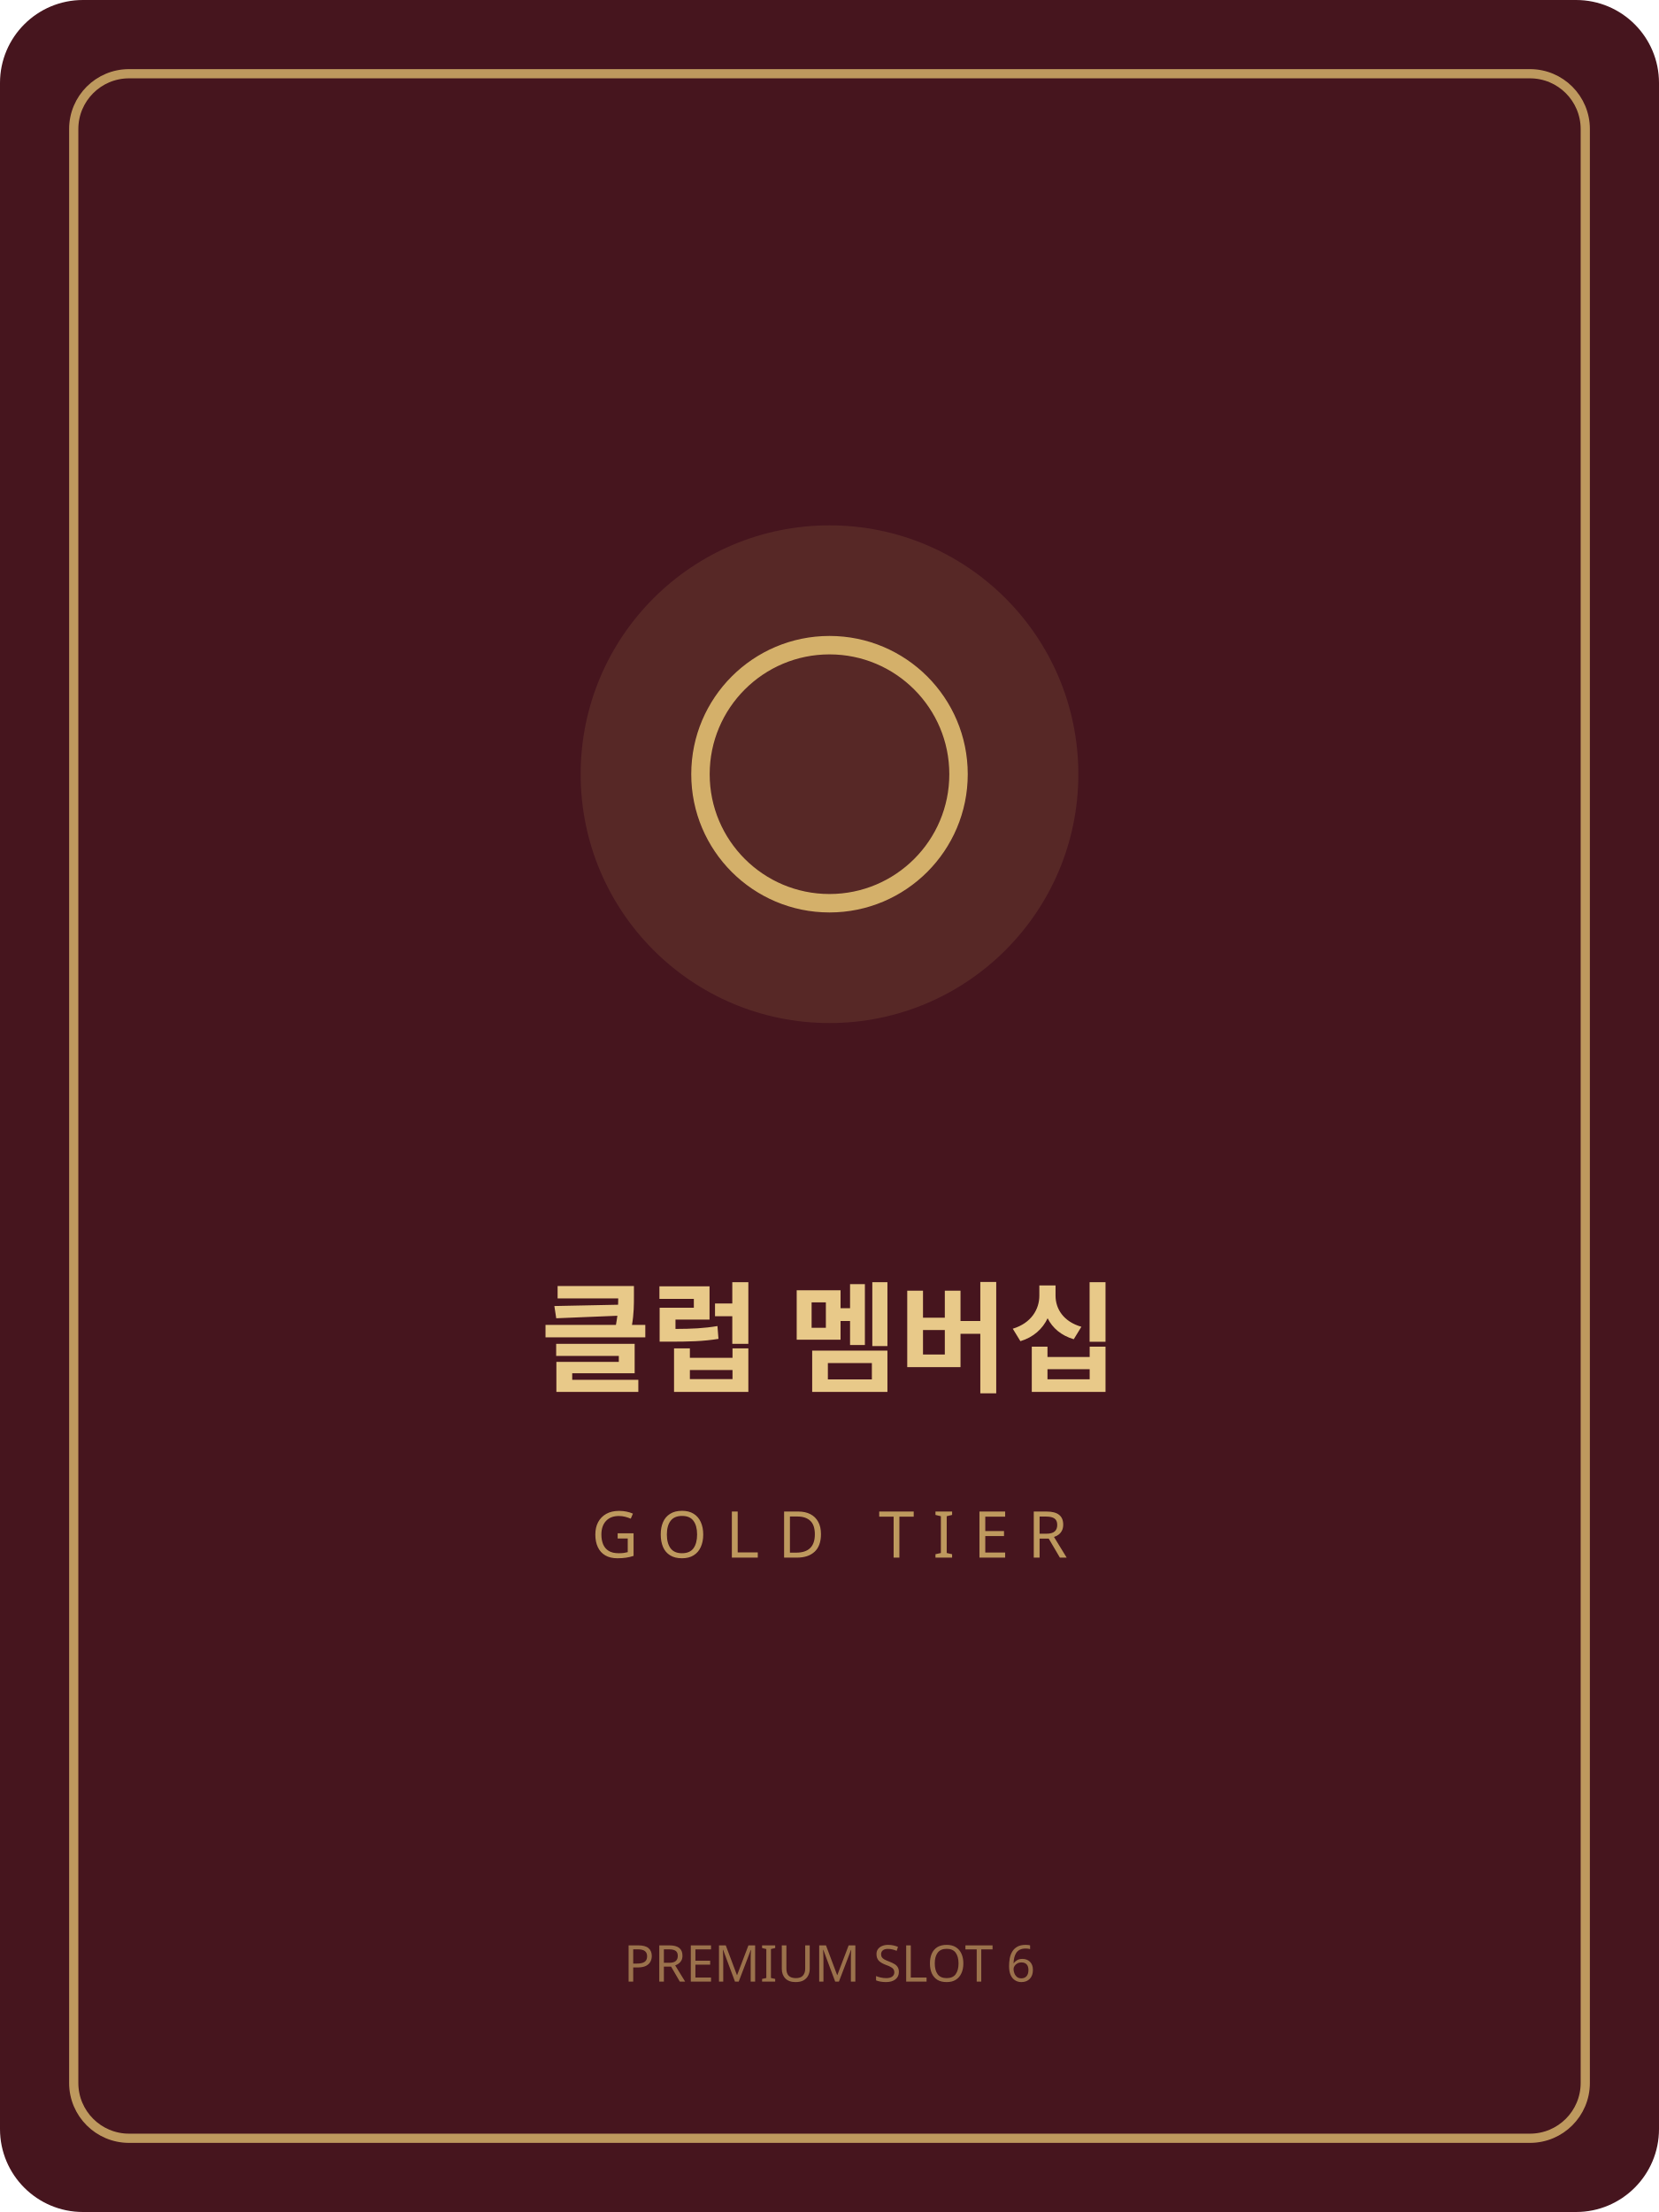
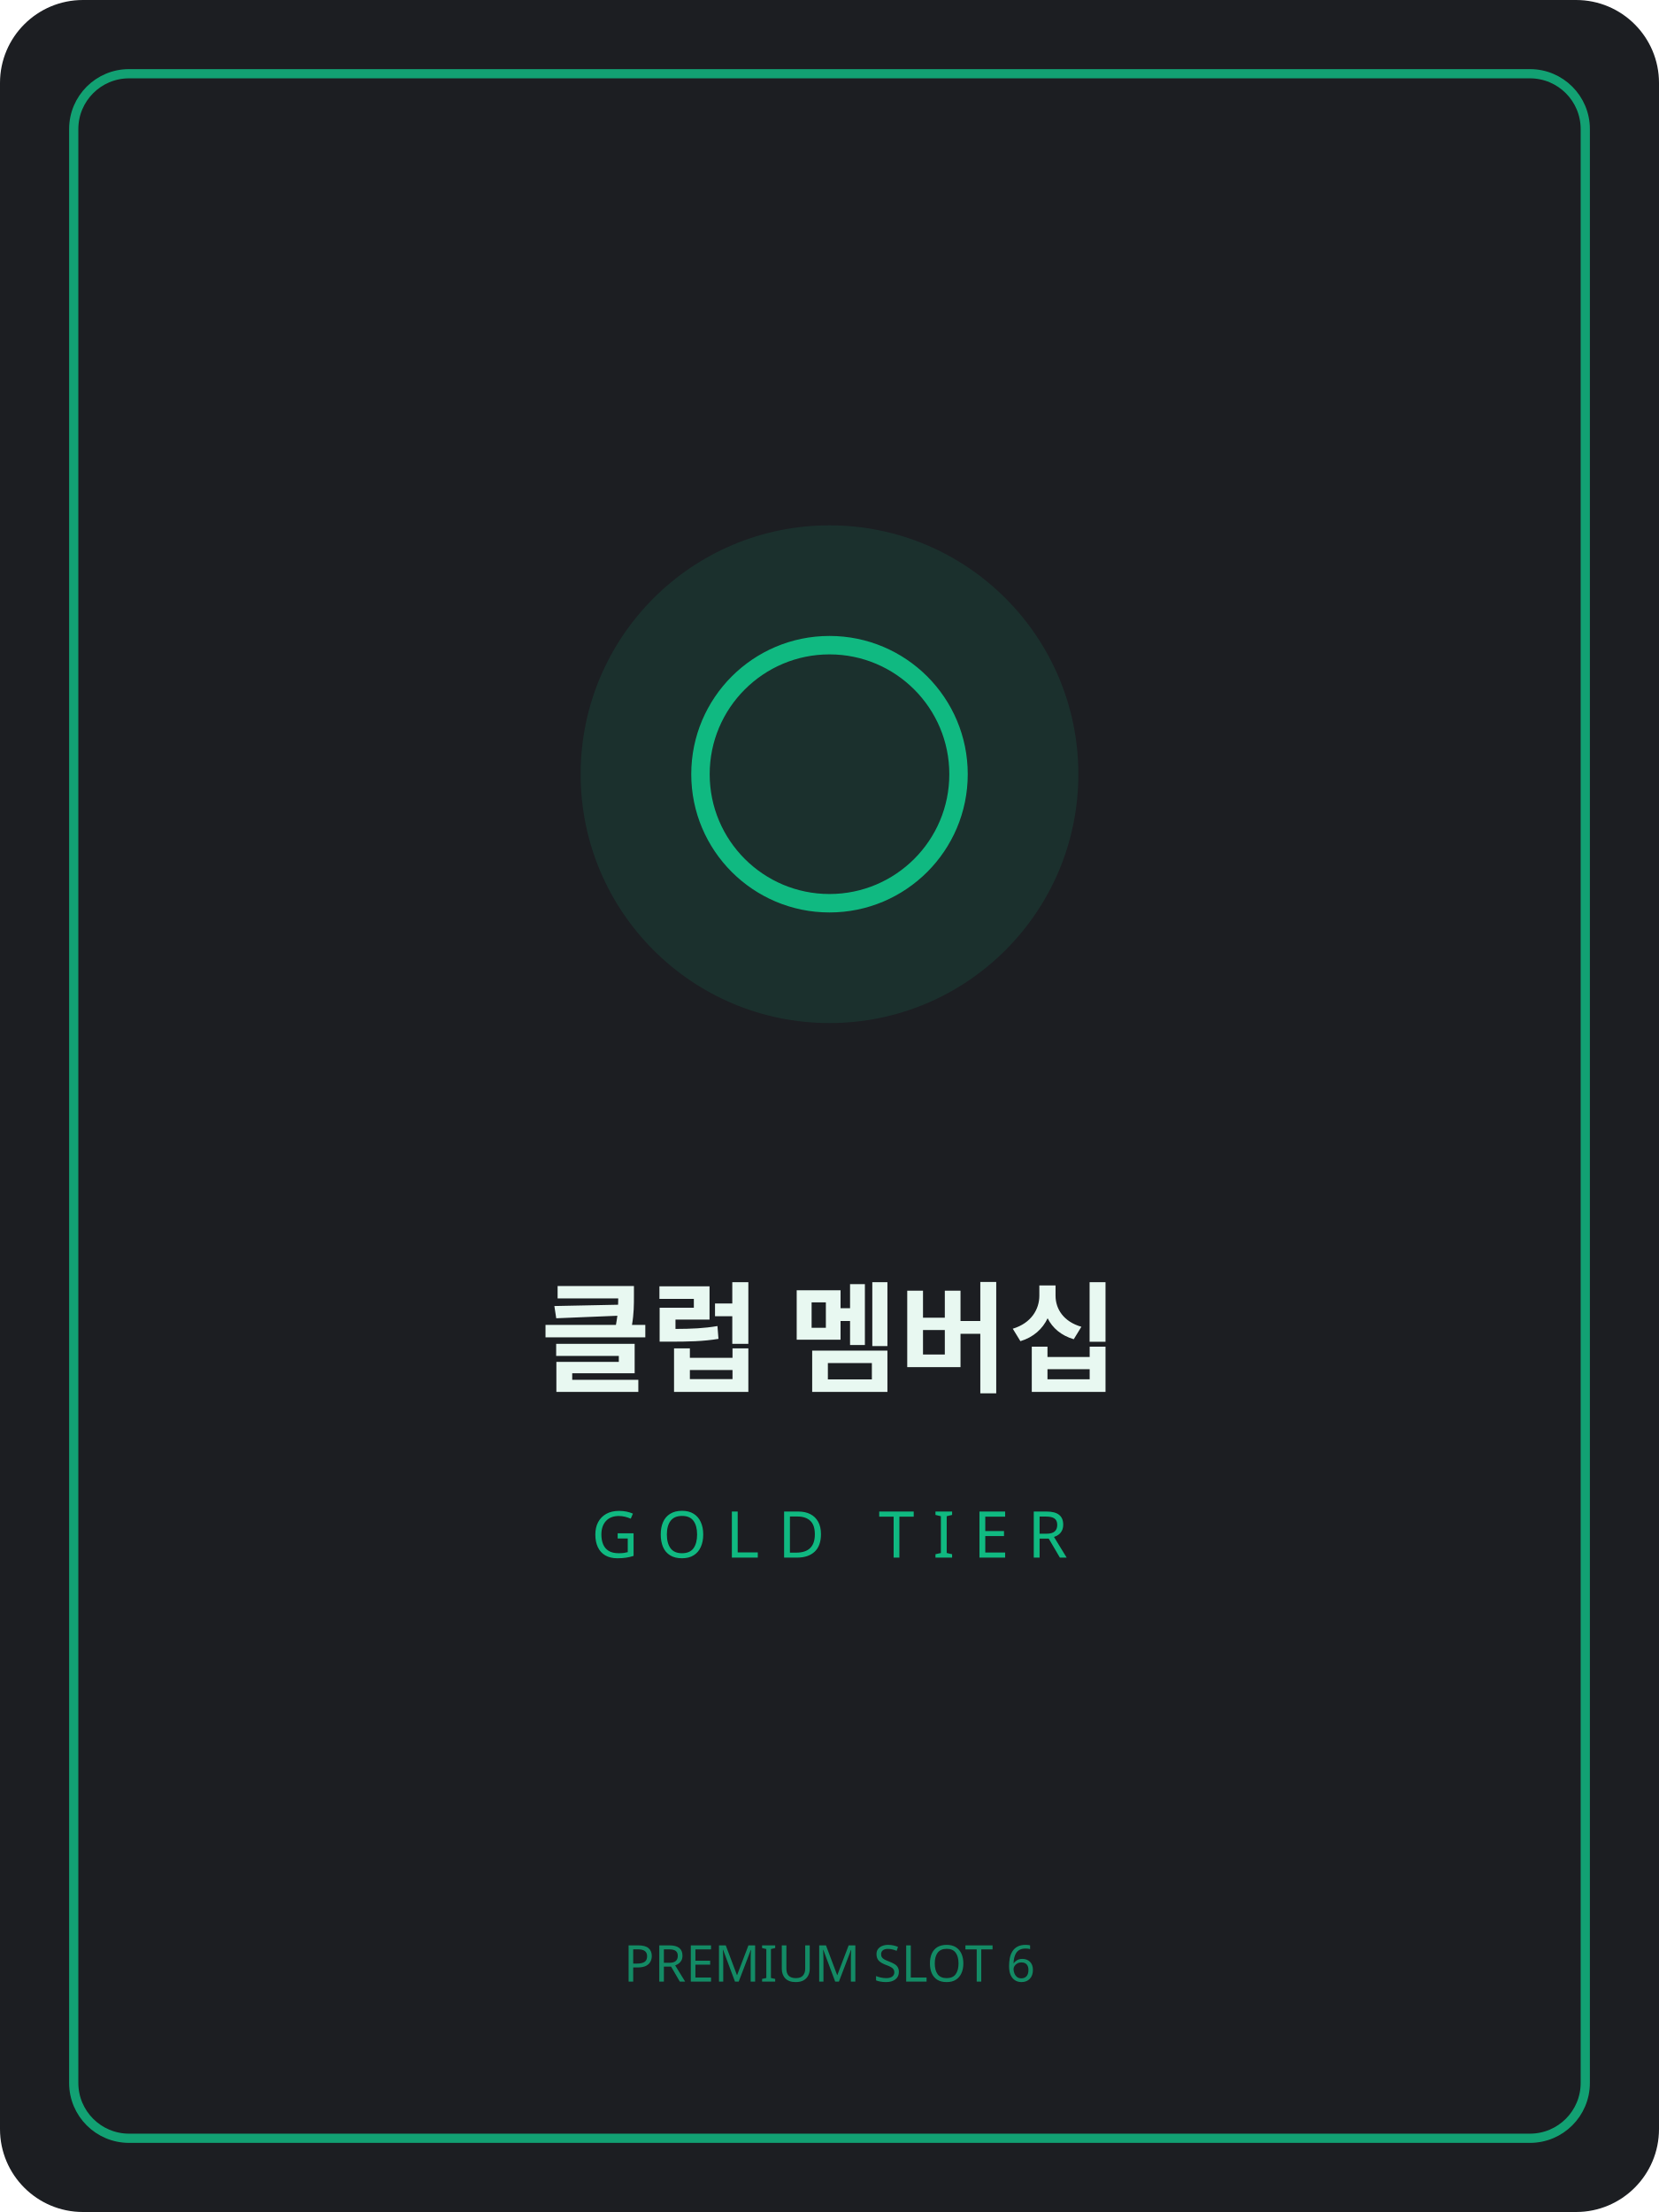
<svg xmlns="http://www.w3.org/2000/svg" viewBox="0 0 360 480" fill="none">
-   <rect width="360" height="480" rx="18" fill="#46151E" />
-   <rect x="16" y="16" width="328" height="448" rx="12" stroke="#D4B06A" stroke-width="2" opacity="0.85" />
-   <circle cx="180" cy="168" r="54" fill="#D4B06A" opacity="0.12" />
-   <circle cx="180" cy="168" r="28" stroke="#D4B06A" stroke-width="4" />
-   <text x="180" y="300" text-anchor="middle" fill="#E8C989" font-family="Noto Sans KR, sans-serif" font-size="26" font-weight="700">클럽 멤버십</text>
-   <text x="180" y="338" text-anchor="middle" fill="#D4B06A" font-family="Noto Sans KR, sans-serif" font-size="14" letter-spacing="4" opacity="0.85">GOLD TIER</text>
-   <text x="180" y="430" text-anchor="middle" fill="#D4B06A" font-family="Noto Sans KR, sans-serif" font-size="11" opacity="0.6">PREMIUM SLOT 6</text>
+   <rect width="360" height="480" rx="18" fill="#1C1E22" />
+   <rect x="16" y="16" width="328" height="448" rx="12" stroke="#10B981" stroke-width="2" opacity="0.85" />
+   <circle cx="180" cy="168" r="54" fill="#10B981" opacity="0.12" />
+   <circle cx="180" cy="168" r="28" stroke="#10B981" stroke-width="4" />
+   <text x="180" y="300" text-anchor="middle" fill="#E8F8F1" font-family="Noto Sans KR, sans-serif" font-size="26" font-weight="700">클럽 멤버십</text>
+   <text x="180" y="338" text-anchor="middle" fill="#10B981" font-family="Noto Sans KR, sans-serif" font-size="14" letter-spacing="4">GOLD TIER</text>
+   <text x="180" y="430" text-anchor="middle" fill="#10B981" font-family="Noto Sans KR, sans-serif" font-size="11" opacity="0.7">PREMIUM SLOT 6</text>
</svg>
